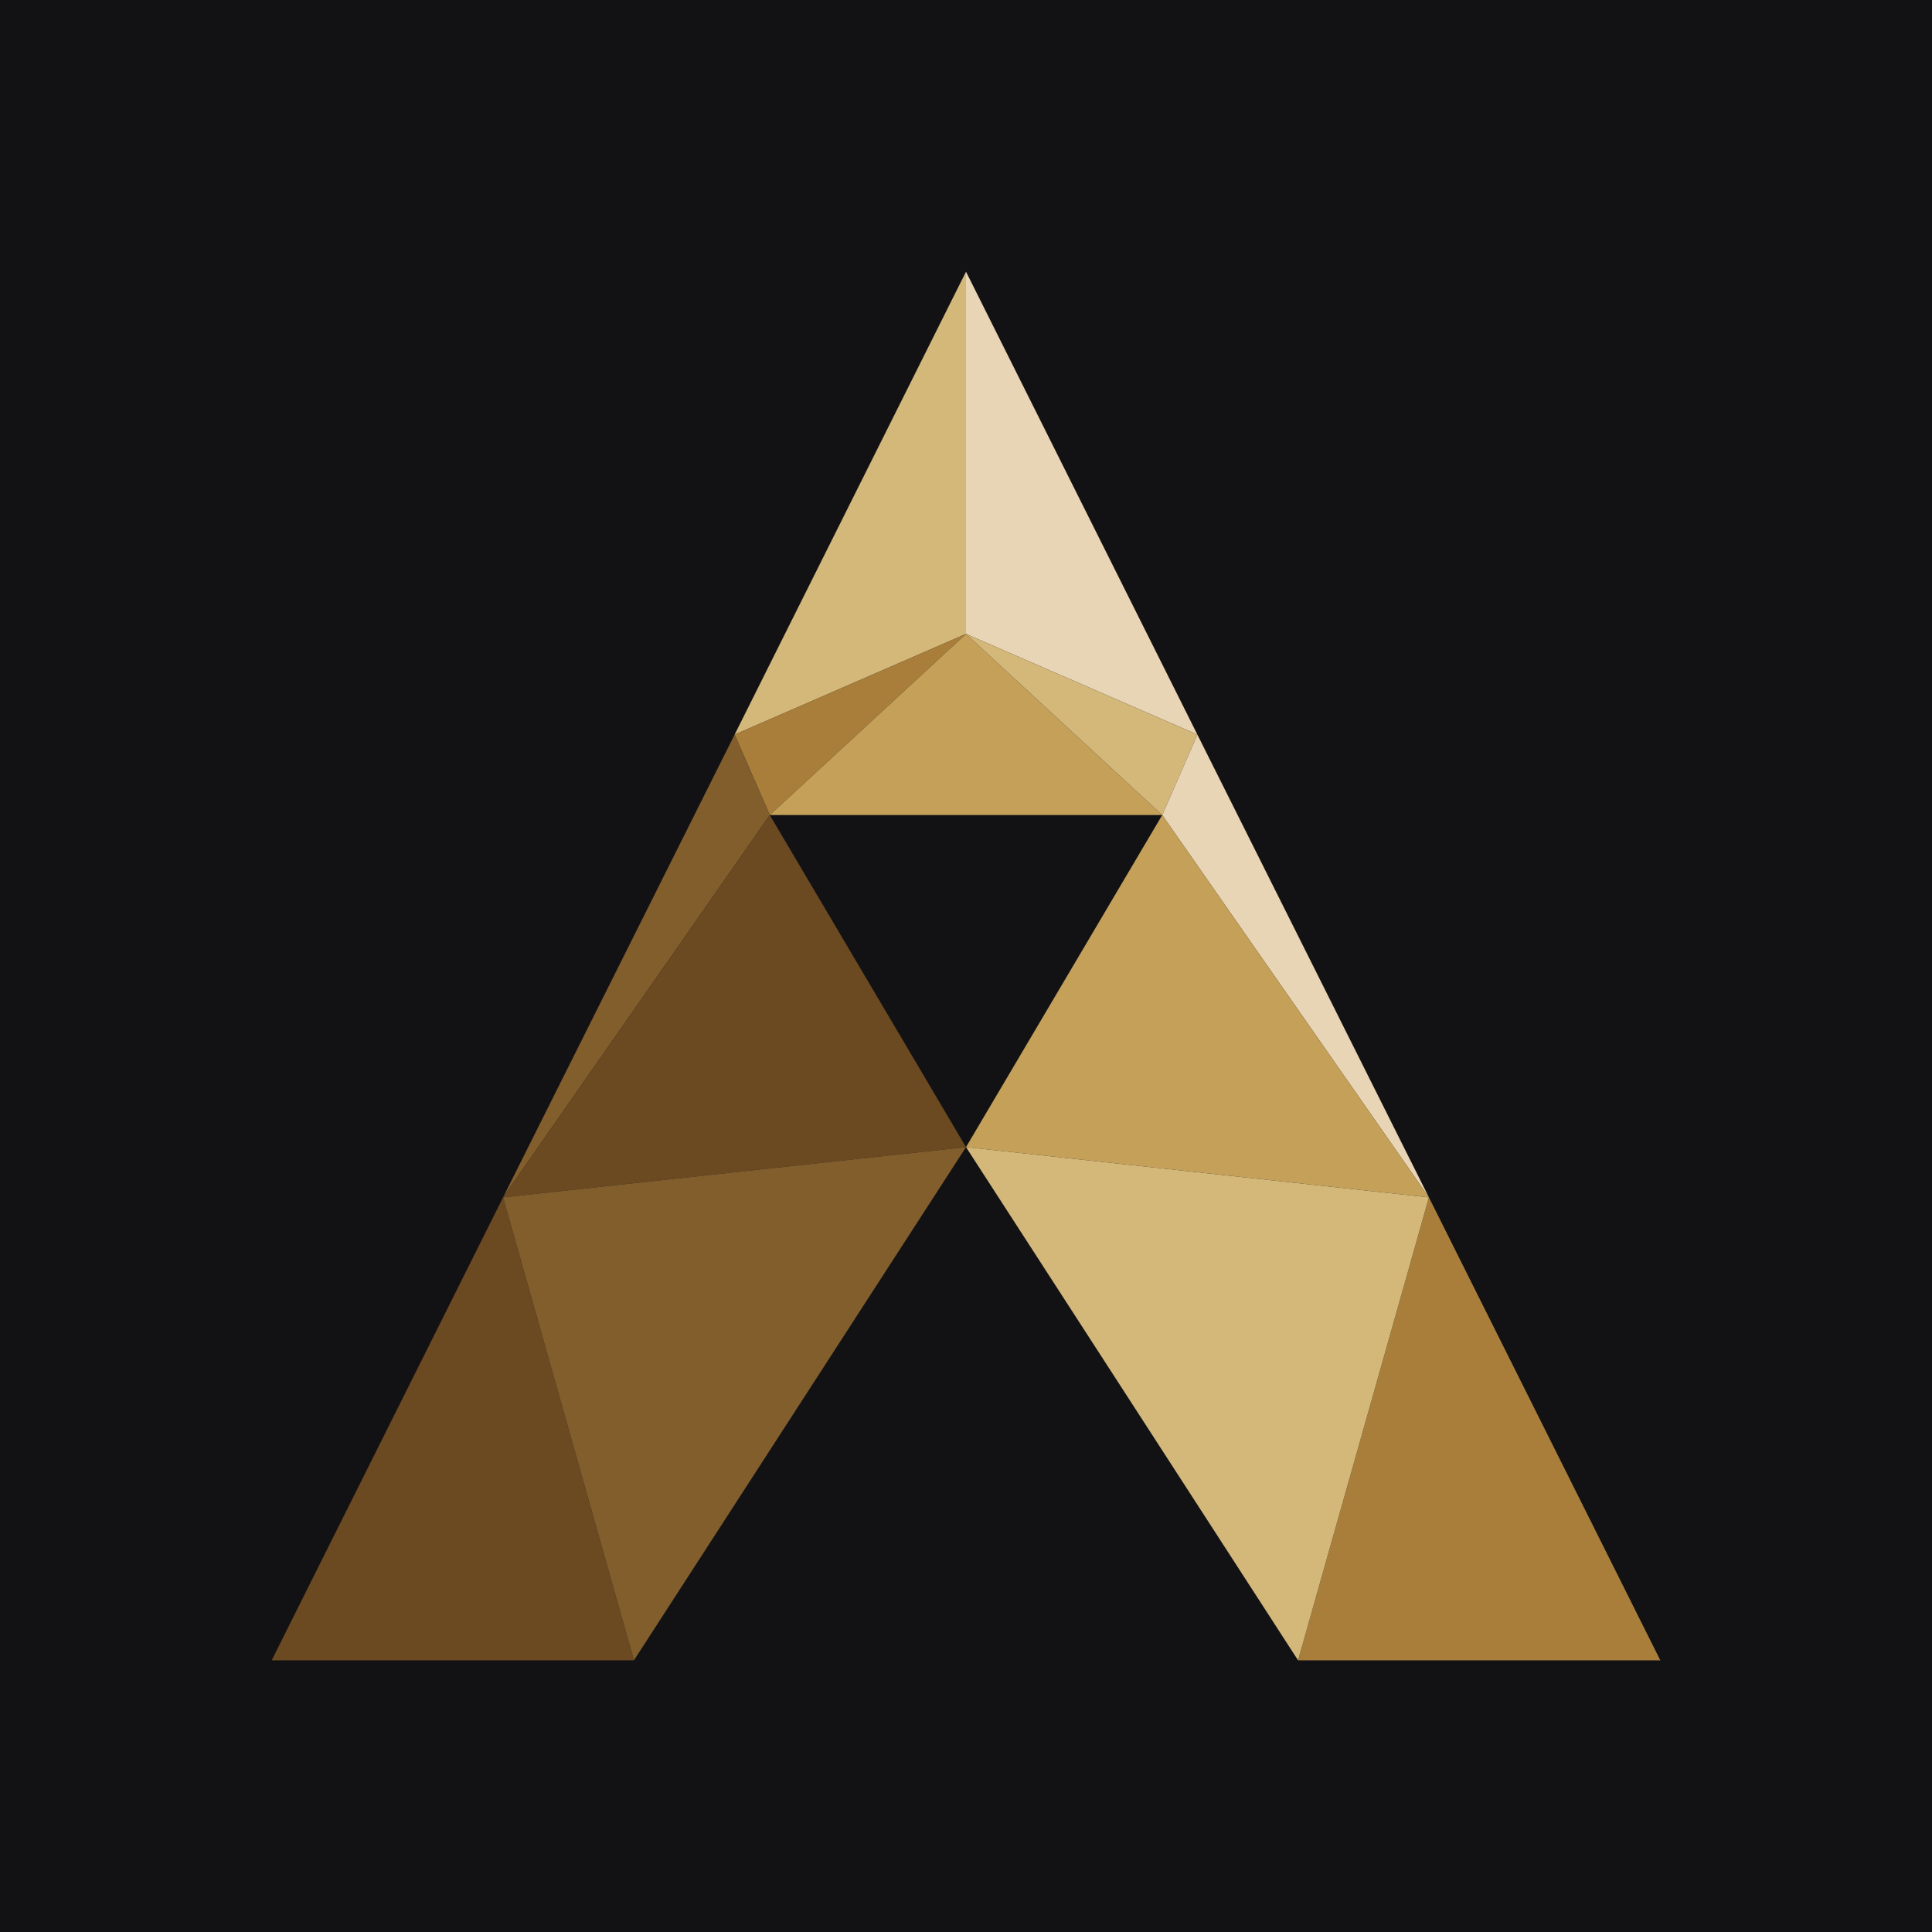
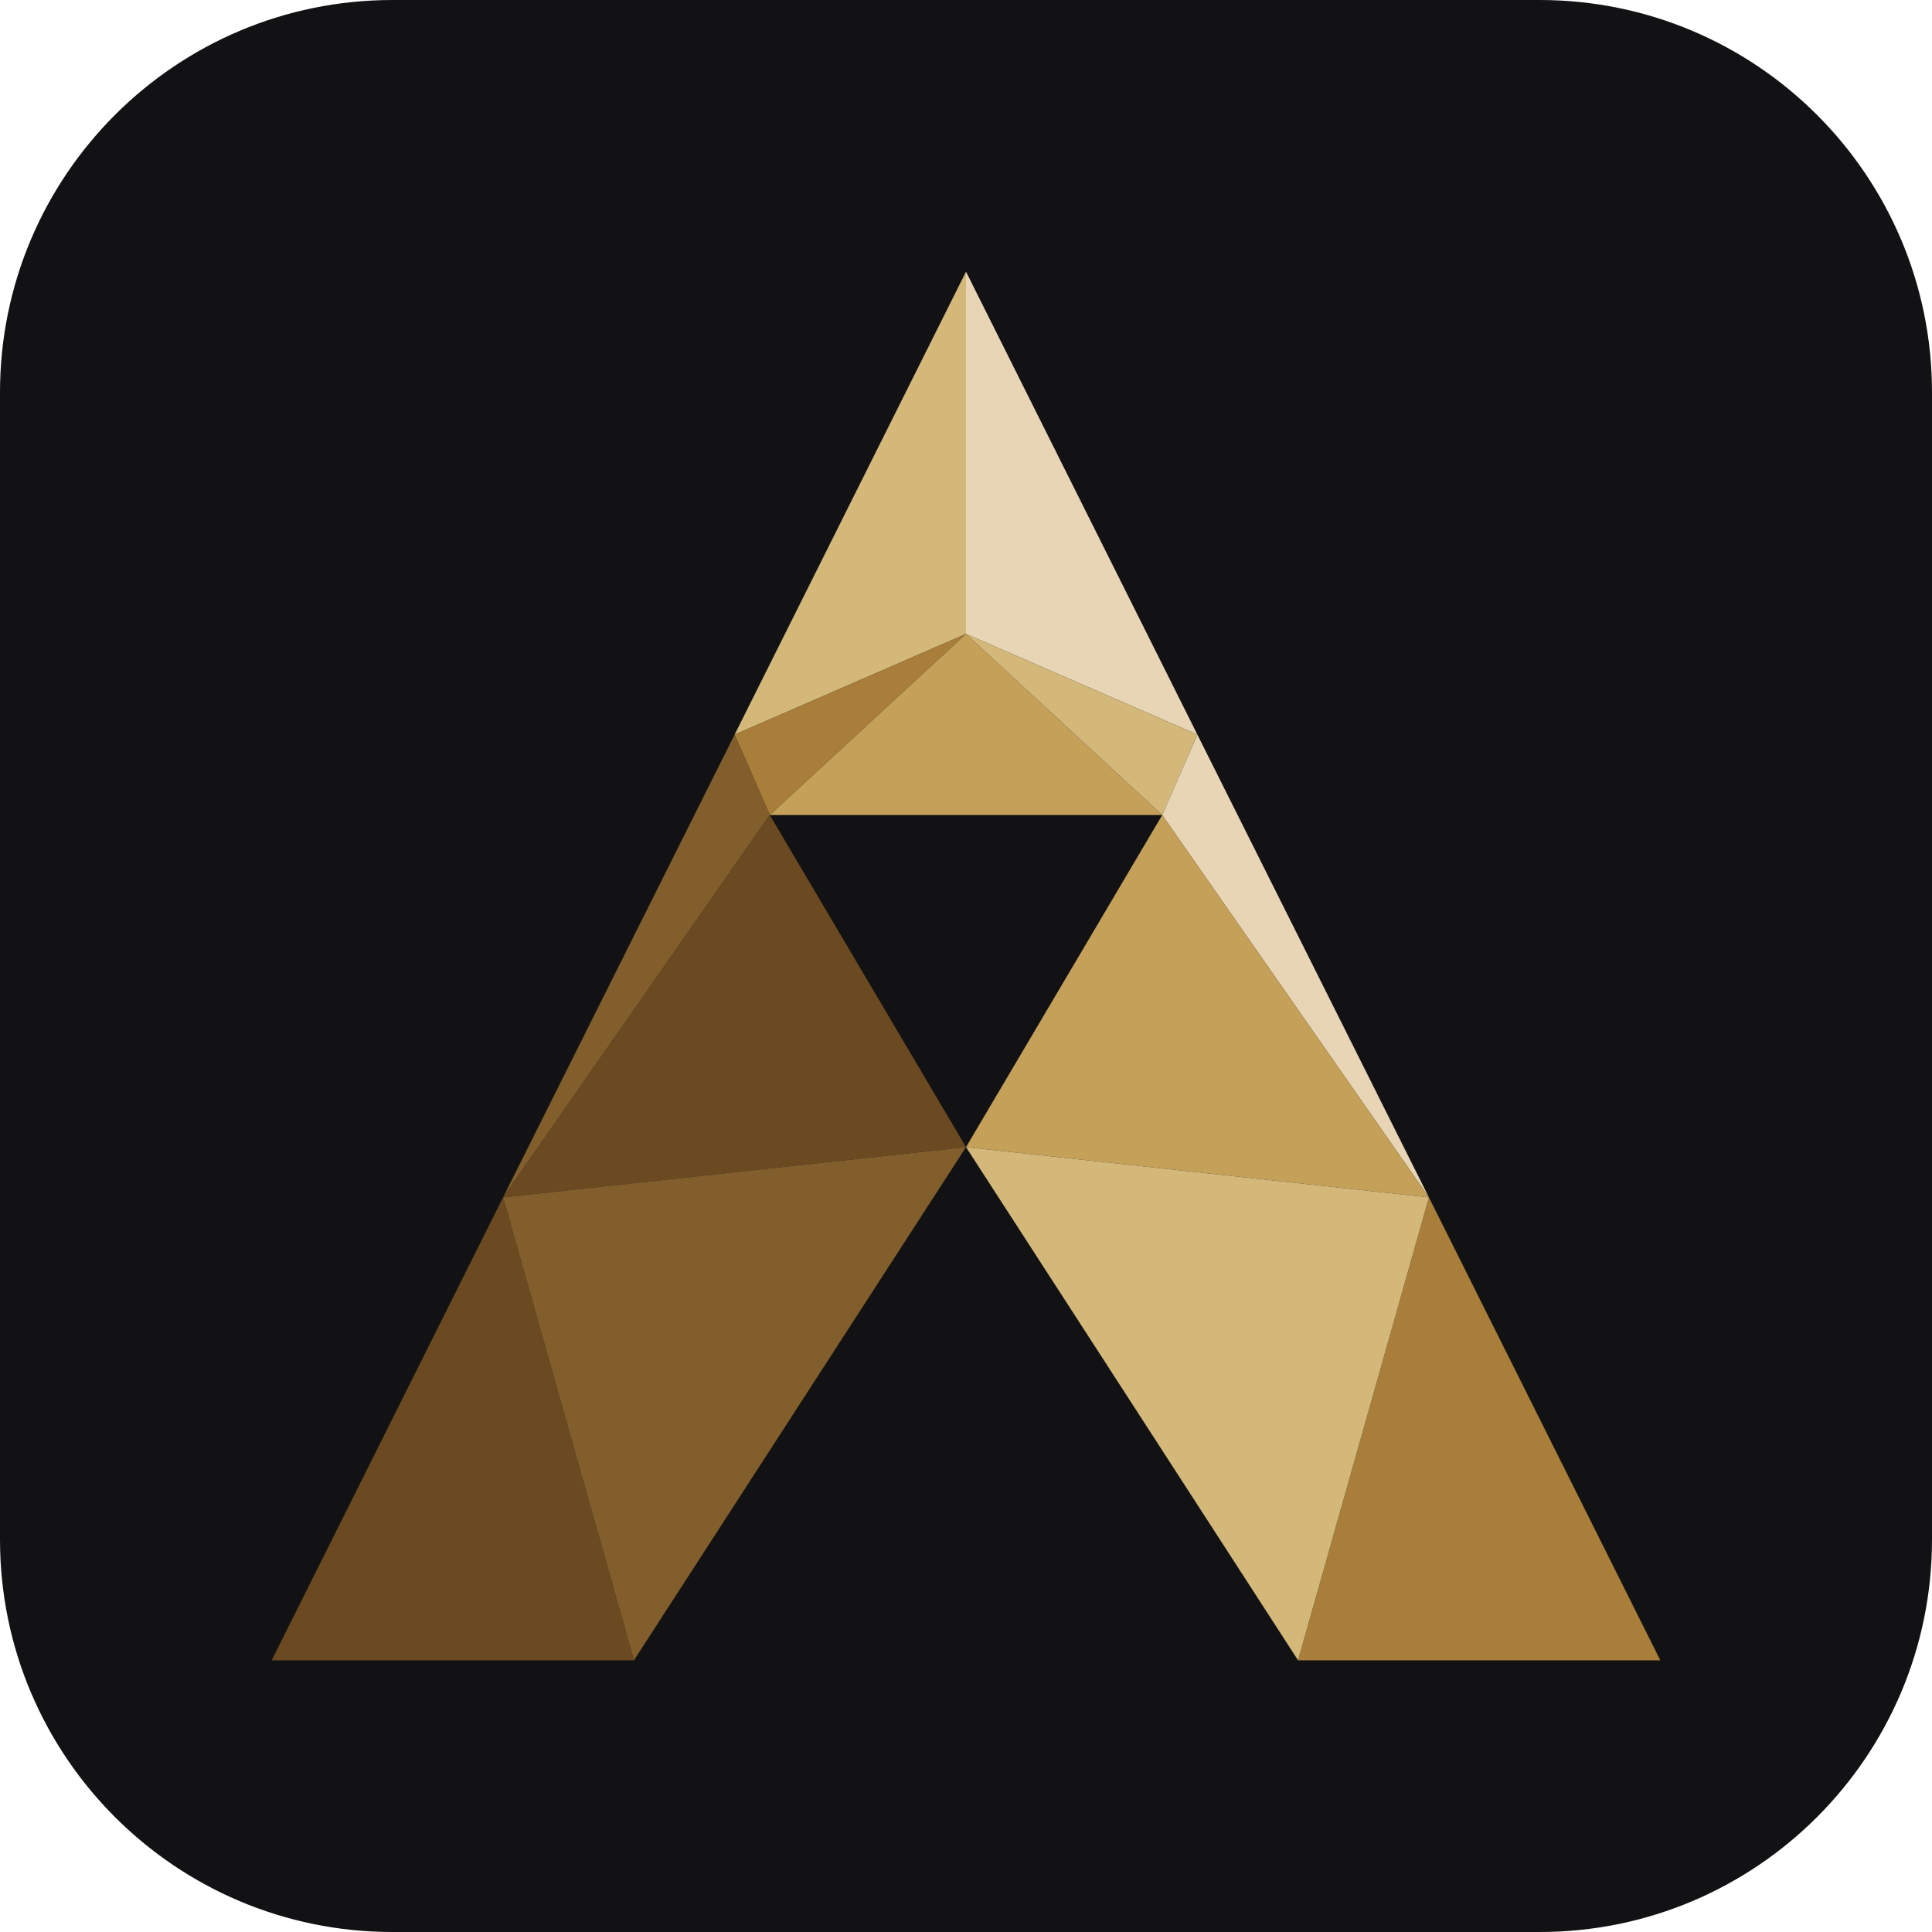
<svg xmlns="http://www.w3.org/2000/svg" viewBox="0 0 128 128" role="img" aria-label="Upside">
-   <rect width="128" height="128" fill="#121214" />
+   <rect width="128" height="128" rx="26" ry="26" fill="#121214" />
  <g transform="translate(14, 14) scale(1.0)">
    <polygon points="50.00,4.00 34.67,34.67 50.00,28.00" fill="#D4B87A" />
    <polygon points="50.00,4.00 50.00,28.00 65.33,34.67" fill="#E8D5B5" />
    <polygon points="34.67,34.67 37.00,40.00 50.00,28.00" fill="#A87E3A" />
    <polygon points="50.00,28.00 37.00,40.00 63.00,40.00" fill="#C5A059" />
    <polygon points="50.00,28.00 63.00,40.00 65.33,34.67" fill="#D4B87A" />
    <polygon points="34.67,34.67 19.33,65.33 37.00,40.00" fill="#825E2D" />
    <polygon points="37.00,40.00 19.33,65.33 50.00,62.00" fill="#6B4A22" />
    <polygon points="65.33,34.67 63.00,40.00 80.67,65.33" fill="#E8D5B5" />
    <polygon points="63.00,40.00 50.00,62.00 80.67,65.33" fill="#C5A059" />
    <polygon points="19.33,65.33 4.00,96.00 28.00,96.00" fill="#6B4A22" />
    <polygon points="19.33,65.33 28.00,96.00 50.00,62.00" fill="#825E2D" />
    <polygon points="80.67,65.33 72.00,96.00 96.00,96.00" fill="#A87E3A" />
    <polygon points="80.67,65.33 50.00,62.00 72.00,96.00" fill="#D4B87A" />
  </g>
</svg>
